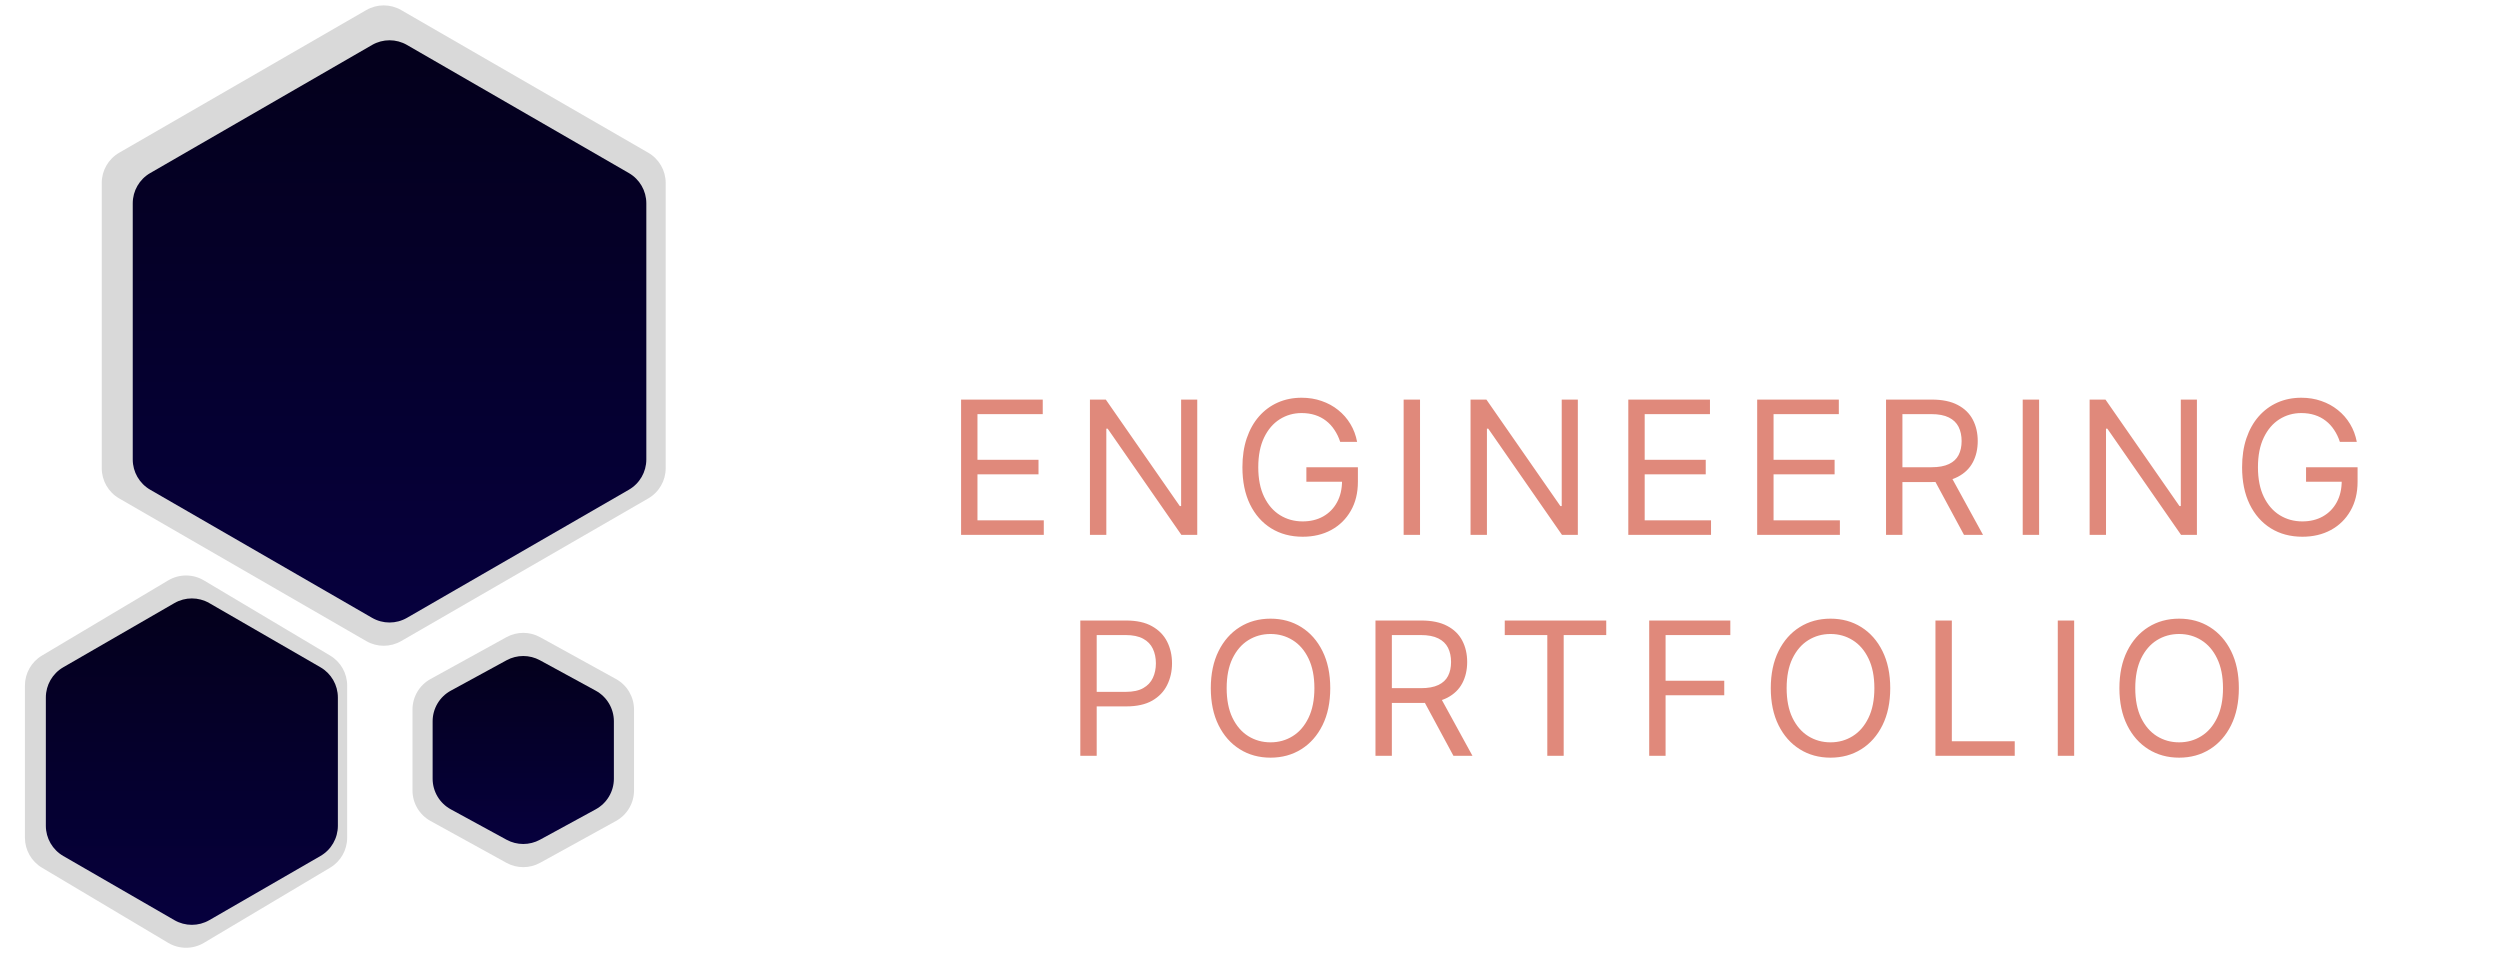
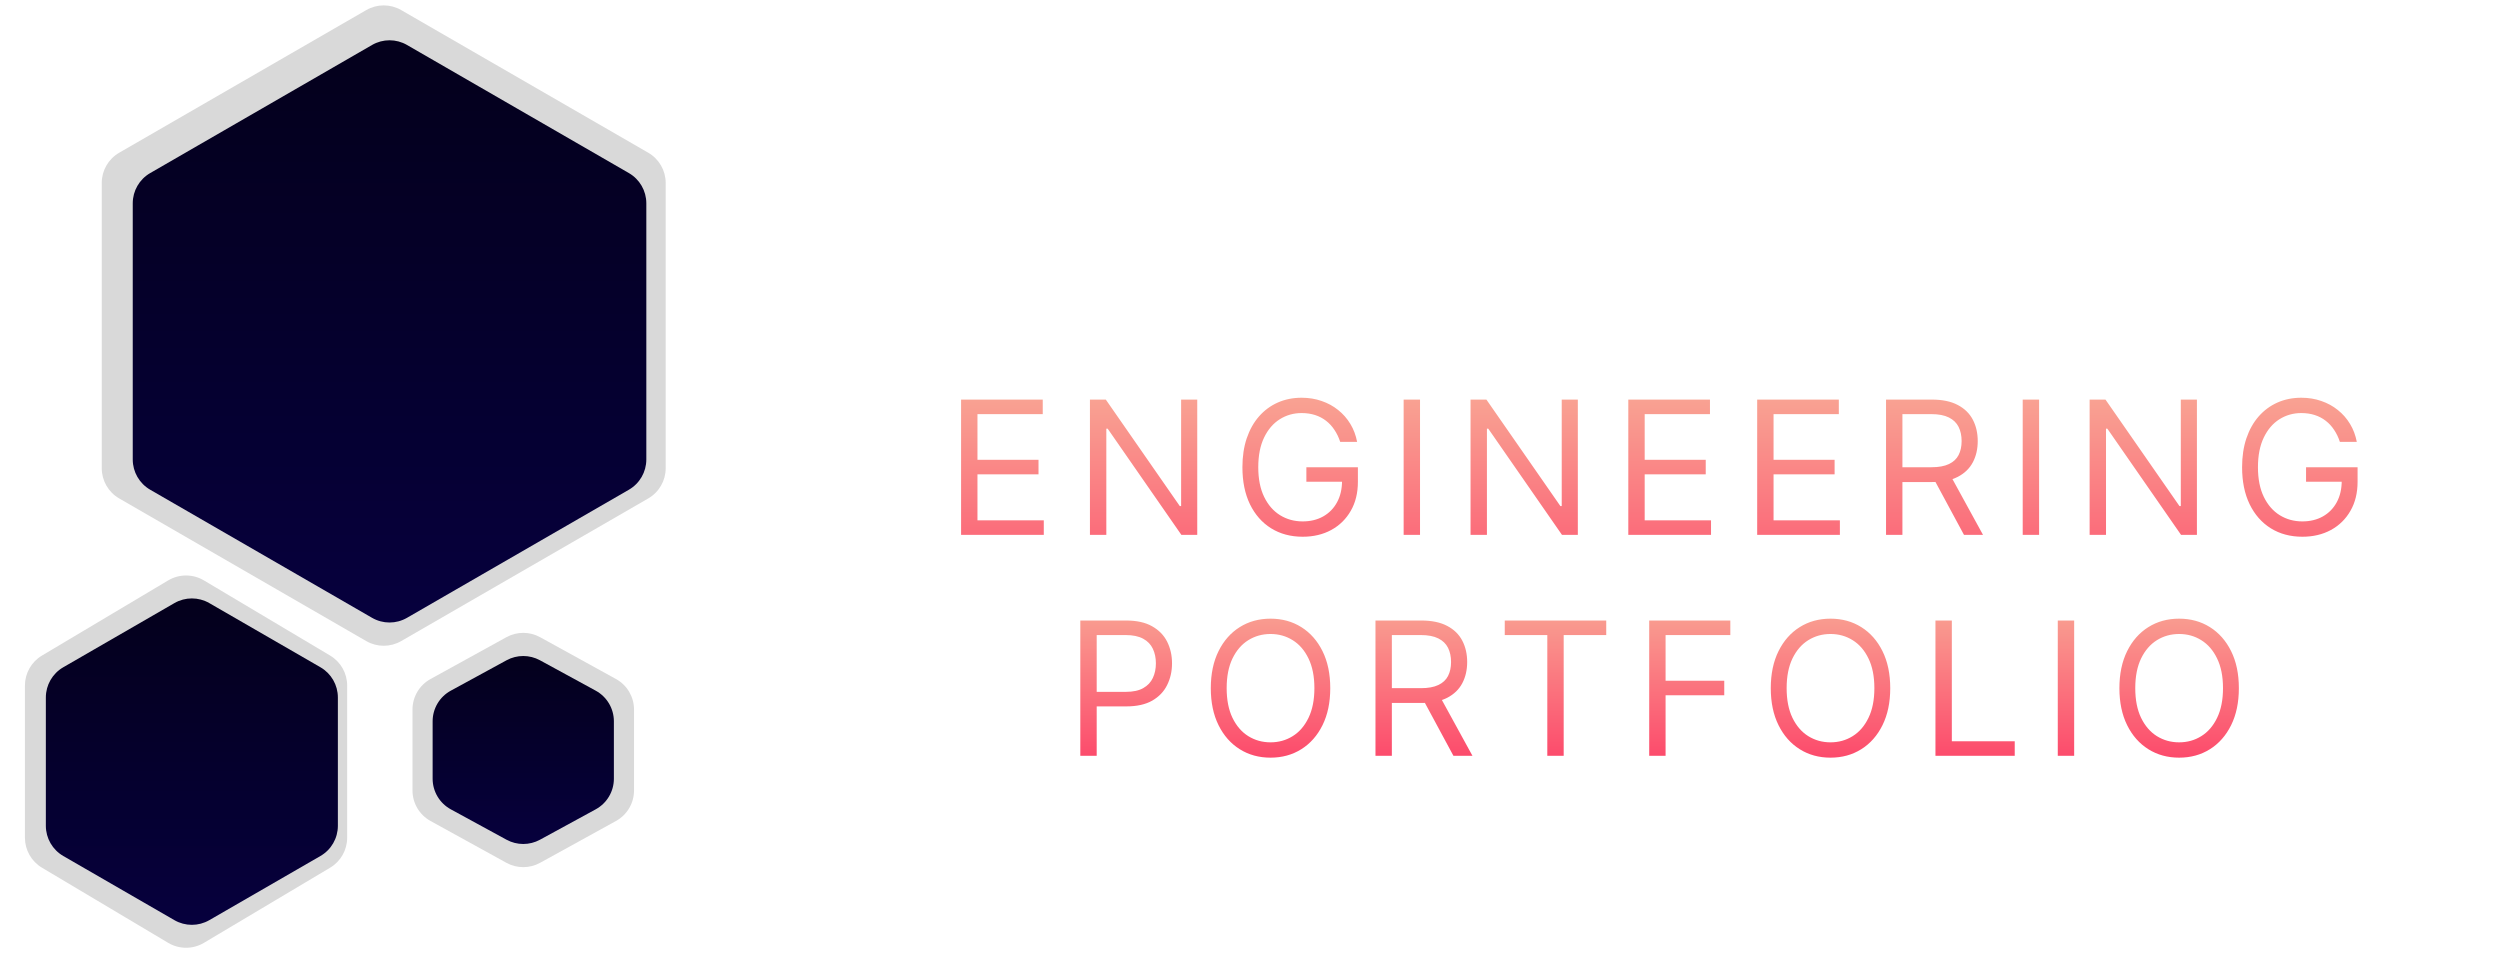
<svg xmlns="http://www.w3.org/2000/svg" width="215" height="82" viewBox="0 0 215 82" fill="none">
  <path d="M31.5 0.866C32.428 0.33 33.572 0.33 34.5 0.866L55.749 13.134C56.677 13.67 57.249 14.66 57.249 15.732V40.268C57.249 41.34 56.677 42.33 55.749 42.866L34.5 55.134C33.572 55.67 32.428 55.67 31.5 55.134L10.251 42.866C9.323 42.33 8.751 41.34 8.751 40.268V15.732C8.751 14.66 9.323 13.67 10.251 13.134L31.5 0.866Z" fill="#D9D9D9" />
  <path d="M32 3.866C32.928 3.33 34.072 3.33 35 3.866L54.084 14.884C55.012 15.42 55.584 16.41 55.584 17.482V39.518C55.584 40.59 55.012 41.58 54.084 42.116L35 53.134C34.072 53.67 32.928 53.67 32 53.134L12.916 42.116C11.988 41.58 11.416 40.59 11.416 39.518V17.482C11.416 16.41 11.988 15.42 12.916 14.884L32 3.866Z" fill="url(#paint0_linear_48_5)" />
  <path d="M14.465 49.914C15.411 49.351 16.589 49.351 17.535 49.914L28.391 56.378C29.3 56.919 29.856 57.898 29.856 58.955V72.045C29.856 73.102 29.3 74.081 28.391 74.622L17.535 81.086C16.589 81.649 15.411 81.649 14.465 81.086L3.609 74.622C2.7 74.081 2.144 73.102 2.144 72.045V58.955C2.144 57.898 2.7 56.919 3.609 56.378L14.465 49.914Z" fill="#D9D9D9" />
  <path d="M15 51.866C15.928 51.33 17.072 51.33 18 51.866L27.557 57.384C28.486 57.92 29.057 58.91 29.057 59.982V71.018C29.057 72.09 28.486 73.08 27.557 73.616L18 79.134C17.072 79.67 15.928 79.67 15 79.134L5.443 73.616C4.514 73.08 3.943 72.09 3.943 71.018V59.982C3.943 58.91 4.514 57.92 5.443 57.384L15 51.866Z" fill="url(#paint1_linear_48_5)" />
  <path d="M43.552 54.798C44.453 54.301 45.547 54.301 46.448 54.798L52.974 58.395C53.932 58.922 54.526 59.929 54.526 61.022V67.978C54.526 69.071 53.932 70.078 52.974 70.605L46.448 74.202C45.547 74.699 44.453 74.699 43.552 74.202L37.026 70.605C36.068 70.078 35.474 69.071 35.474 67.978V61.022C35.474 59.929 36.068 58.922 37.026 58.395L43.552 54.798Z" fill="#D9D9D9" />
  <path d="M43.564 56.783C44.459 56.295 45.541 56.295 46.436 56.783L51.23 59.397C52.194 59.923 52.794 60.933 52.794 62.031V66.969C52.794 68.067 52.194 69.077 51.23 69.603L46.436 72.217C45.541 72.705 44.459 72.705 43.564 72.217L38.77 69.603C37.806 69.077 37.206 68.067 37.206 66.969V62.031C37.206 60.933 37.806 59.923 38.77 59.397L43.564 56.783Z" fill="url(#paint2_linear_48_5)" />
-   <path d="M82.653 46V34.364H89.676V35.614H84.062V39.545H89.312V40.795H84.062V44.75H89.766V46H82.653ZM102.963 34.364V46H101.599L95.258 36.864H95.144V46H93.735V34.364H95.099L101.463 43.523H101.576V34.364H102.963ZM115.257 38C115.132 37.617 114.967 37.275 114.762 36.972C114.562 36.665 114.321 36.403 114.041 36.188C113.764 35.972 113.45 35.807 113.098 35.693C112.745 35.58 112.359 35.523 111.939 35.523C111.249 35.523 110.622 35.701 110.058 36.057C109.494 36.413 109.045 36.938 108.711 37.631C108.378 38.324 108.211 39.174 108.211 40.182C108.211 41.189 108.38 42.04 108.717 42.733C109.054 43.426 109.511 43.951 110.086 44.307C110.662 44.663 111.31 44.841 112.029 44.841C112.696 44.841 113.283 44.699 113.791 44.415C114.302 44.127 114.7 43.722 114.984 43.199C115.272 42.672 115.416 42.053 115.416 41.341L115.848 41.432H112.348V40.182H116.779V41.432C116.779 42.39 116.575 43.224 116.166 43.932C115.761 44.64 115.2 45.189 114.484 45.58C113.772 45.966 112.954 46.159 112.029 46.159C110.999 46.159 110.094 45.917 109.314 45.432C108.537 44.947 107.931 44.258 107.495 43.364C107.064 42.47 106.848 41.409 106.848 40.182C106.848 39.261 106.971 38.434 107.217 37.699C107.467 36.96 107.819 36.331 108.274 35.812C108.728 35.294 109.266 34.896 109.887 34.619C110.509 34.343 111.192 34.205 111.939 34.205C112.552 34.205 113.124 34.297 113.654 34.483C114.189 34.665 114.664 34.924 115.081 35.261C115.501 35.595 115.851 35.994 116.132 36.46C116.412 36.922 116.605 37.436 116.711 38H115.257ZM122.122 34.364V46H120.713V34.364H122.122ZM135.694 34.364V46H134.331L127.99 36.864H127.876V46H126.467V34.364H127.831L134.194 43.523H134.308V34.364H135.694ZM140.034 46V34.364H147.057V35.614H141.443V39.545H146.693V40.795H141.443V44.75H147.148V46H140.034ZM151.117 46V34.364H158.139V35.614H152.526V39.545H157.776V40.795H152.526V44.75H158.23V46H151.117ZM162.199 46V34.364H166.131C167.04 34.364 167.786 34.519 168.37 34.83C168.953 35.136 169.385 35.559 169.665 36.097C169.945 36.635 170.085 37.246 170.085 37.932C170.085 38.617 169.945 39.225 169.665 39.756C169.385 40.286 168.955 40.703 168.375 41.006C167.796 41.305 167.055 41.455 166.154 41.455H162.972V40.182H166.108C166.729 40.182 167.229 40.091 167.608 39.909C167.991 39.727 168.267 39.47 168.438 39.136C168.612 38.799 168.699 38.398 168.699 37.932C168.699 37.466 168.612 37.059 168.438 36.71C168.263 36.362 167.985 36.093 167.603 35.903C167.22 35.71 166.714 35.614 166.085 35.614H163.608V46H162.199ZM167.676 40.773L170.54 46H168.904L166.085 40.773H167.676ZM175.363 34.364V46H173.953V34.364H175.363ZM188.935 34.364V46H187.571L181.231 36.864H181.117V46H179.708V34.364H181.071L187.435 43.523H187.549V34.364H188.935ZM201.229 38C201.104 37.617 200.939 37.275 200.735 36.972C200.534 36.665 200.294 36.403 200.013 36.188C199.737 35.972 199.422 35.807 199.07 35.693C198.718 35.58 198.332 35.523 197.911 35.523C197.222 35.523 196.595 35.701 196.03 36.057C195.466 36.413 195.017 36.938 194.684 37.631C194.35 38.324 194.184 39.174 194.184 40.182C194.184 41.189 194.352 42.04 194.689 42.733C195.027 43.426 195.483 43.951 196.059 44.307C196.635 44.663 197.282 44.841 198.002 44.841C198.669 44.841 199.256 44.699 199.763 44.415C200.275 44.127 200.672 43.722 200.957 43.199C201.244 42.672 201.388 42.053 201.388 41.341L201.82 41.432H198.32V40.182H202.752V41.432C202.752 42.39 202.547 43.224 202.138 43.932C201.733 44.64 201.172 45.189 200.457 45.58C199.744 45.966 198.926 46.159 198.002 46.159C196.972 46.159 196.066 45.917 195.286 45.432C194.51 44.947 193.904 44.258 193.468 43.364C193.036 42.47 192.82 41.409 192.82 40.182C192.82 39.261 192.943 38.434 193.189 37.699C193.439 36.96 193.792 36.331 194.246 35.812C194.701 35.294 195.239 34.896 195.86 34.619C196.481 34.343 197.165 34.205 197.911 34.205C198.525 34.205 199.097 34.297 199.627 34.483C200.161 34.665 200.636 34.924 201.053 35.261C201.474 35.595 201.824 35.994 202.104 36.46C202.385 36.922 202.578 37.436 202.684 38H201.229ZM92.907 65V53.364H96.839C97.752 53.364 98.498 53.528 99.078 53.858C99.661 54.184 100.093 54.625 100.373 55.182C100.653 55.739 100.794 56.36 100.794 57.045C100.794 57.731 100.653 58.354 100.373 58.915C100.097 59.475 99.669 59.922 99.089 60.256C98.51 60.585 97.767 60.75 96.862 60.75H94.044V59.5H96.816C97.441 59.5 97.943 59.392 98.322 59.176C98.701 58.96 98.975 58.669 99.146 58.301C99.32 57.93 99.407 57.511 99.407 57.045C99.407 56.58 99.32 56.163 99.146 55.795C98.975 55.428 98.699 55.14 98.316 54.932C97.934 54.72 97.426 54.614 96.794 54.614H94.316V65H92.907ZM114.402 59.182C114.402 60.409 114.18 61.47 113.737 62.364C113.294 63.258 112.686 63.947 111.913 64.432C111.14 64.917 110.258 65.159 109.265 65.159C108.273 65.159 107.39 64.917 106.618 64.432C105.845 63.947 105.237 63.258 104.794 62.364C104.351 61.47 104.129 60.409 104.129 59.182C104.129 57.955 104.351 56.894 104.794 56C105.237 55.106 105.845 54.417 106.618 53.932C107.39 53.447 108.273 53.205 109.265 53.205C110.258 53.205 111.14 53.447 111.913 53.932C112.686 54.417 113.294 55.106 113.737 56C114.18 56.894 114.402 57.955 114.402 59.182ZM113.038 59.182C113.038 58.174 112.869 57.324 112.532 56.631C112.199 55.938 111.746 55.413 111.174 55.057C110.606 54.701 109.97 54.523 109.265 54.523C108.561 54.523 107.922 54.701 107.351 55.057C106.782 55.413 106.33 55.938 105.993 56.631C105.659 57.324 105.493 58.174 105.493 59.182C105.493 60.189 105.659 61.04 105.993 61.733C106.33 62.426 106.782 62.951 107.351 63.307C107.922 63.663 108.561 63.841 109.265 63.841C109.97 63.841 110.606 63.663 111.174 63.307C111.746 62.951 112.199 62.426 112.532 61.733C112.869 61.04 113.038 60.189 113.038 59.182ZM118.291 65V53.364H122.223C123.132 53.364 123.878 53.519 124.461 53.83C125.045 54.136 125.477 54.559 125.757 55.097C126.037 55.635 126.177 56.246 126.177 56.932C126.177 57.617 126.037 58.225 125.757 58.756C125.477 59.286 125.047 59.703 124.467 60.006C123.888 60.305 123.147 60.455 122.246 60.455H119.064V59.182H122.2C122.821 59.182 123.321 59.091 123.7 58.909C124.083 58.727 124.359 58.47 124.53 58.136C124.704 57.799 124.791 57.398 124.791 56.932C124.791 56.466 124.704 56.059 124.53 55.71C124.355 55.362 124.077 55.093 123.694 54.903C123.312 54.71 122.806 54.614 122.177 54.614H119.7V65H118.291ZM123.768 59.773L126.632 65H124.996L122.177 59.773H123.768ZM129.409 54.614V53.364H138.136V54.614H134.477V65H133.068V54.614H129.409ZM141.831 65V53.364H148.808V54.614H143.24V58.545H148.286V59.795H143.24V65H141.831ZM162.56 59.182C162.56 60.409 162.338 61.47 161.895 62.364C161.452 63.258 160.844 63.947 160.071 64.432C159.298 64.917 158.416 65.159 157.423 65.159C156.431 65.159 155.548 64.917 154.776 64.432C154.003 63.947 153.395 63.258 152.952 62.364C152.509 61.47 152.287 60.409 152.287 59.182C152.287 57.955 152.509 56.894 152.952 56C153.395 55.106 154.003 54.417 154.776 53.932C155.548 53.447 156.431 53.205 157.423 53.205C158.416 53.205 159.298 53.447 160.071 53.932C160.844 54.417 161.452 55.106 161.895 56C162.338 56.894 162.56 57.955 162.56 59.182ZM161.196 59.182C161.196 58.174 161.028 57.324 160.69 56.631C160.357 55.938 159.904 55.413 159.332 55.057C158.764 54.701 158.128 54.523 157.423 54.523C156.719 54.523 156.081 54.701 155.509 55.057C154.94 55.413 154.488 55.938 154.151 56.631C153.817 57.324 153.651 58.174 153.651 59.182C153.651 60.189 153.817 61.04 154.151 61.733C154.488 62.426 154.94 62.951 155.509 63.307C156.081 63.663 156.719 63.841 157.423 63.841C158.128 63.841 158.764 63.663 159.332 63.307C159.904 62.951 160.357 62.426 160.69 61.733C161.028 61.04 161.196 60.189 161.196 59.182ZM166.449 65V53.364H167.858V63.75H173.267V65H166.449ZM178.378 53.364V65H176.969V53.364H178.378ZM192.542 59.182C192.542 60.409 192.32 61.47 191.877 62.364C191.434 63.258 190.826 63.947 190.053 64.432C189.28 64.917 188.398 65.159 187.405 65.159C186.413 65.159 185.53 64.917 184.758 64.432C183.985 63.947 183.377 63.258 182.934 62.364C182.491 61.47 182.269 60.409 182.269 59.182C182.269 57.955 182.491 56.894 182.934 56C183.377 55.106 183.985 54.417 184.758 53.932C185.53 53.447 186.413 53.205 187.405 53.205C188.398 53.205 189.28 53.447 190.053 53.932C190.826 54.417 191.434 55.106 191.877 56C192.32 56.894 192.542 57.955 192.542 59.182ZM191.178 59.182C191.178 58.174 191.009 57.324 190.672 56.631C190.339 55.938 189.886 55.413 189.314 55.057C188.746 54.701 188.11 54.523 187.405 54.523C186.701 54.523 186.062 54.701 185.491 55.057C184.922 55.413 184.47 55.938 184.133 56.631C183.799 57.324 183.633 58.174 183.633 59.182C183.633 60.189 183.799 61.04 184.133 61.733C184.47 62.426 184.922 62.951 185.491 63.307C186.062 63.663 186.701 63.841 187.405 63.841C188.11 63.841 188.746 63.663 189.314 63.307C189.886 62.951 190.339 62.426 190.672 61.733C191.009 61.04 191.178 60.189 191.178 59.182Z" fill="#E0897B" />
+   <path d="M82.653 46V34.364H89.676V35.614H84.062V39.545H89.312V40.795H84.062V44.75H89.766V46H82.653ZM102.963 34.364V46H101.599L95.258 36.864H95.144V46H93.735V34.364H95.099L101.463 43.523H101.576V34.364H102.963ZM115.257 38C115.132 37.617 114.967 37.275 114.762 36.972C114.562 36.665 114.321 36.403 114.041 36.188C113.764 35.972 113.45 35.807 113.098 35.693C112.745 35.58 112.359 35.523 111.939 35.523C111.249 35.523 110.622 35.701 110.058 36.057C109.494 36.413 109.045 36.938 108.711 37.631C108.378 38.324 108.211 39.174 108.211 40.182C108.211 41.189 108.38 42.04 108.717 42.733C109.054 43.426 109.511 43.951 110.086 44.307C110.662 44.663 111.31 44.841 112.029 44.841C112.696 44.841 113.283 44.699 113.791 44.415C114.302 44.127 114.7 43.722 114.984 43.199C115.272 42.672 115.416 42.053 115.416 41.341L115.848 41.432H112.348V40.182H116.779V41.432C116.779 42.39 116.575 43.224 116.166 43.932C115.761 44.64 115.2 45.189 114.484 45.58C113.772 45.966 112.954 46.159 112.029 46.159C110.999 46.159 110.094 45.917 109.314 45.432C108.537 44.947 107.931 44.258 107.495 43.364C107.064 42.47 106.848 41.409 106.848 40.182C106.848 39.261 106.971 38.434 107.217 37.699C107.467 36.96 107.819 36.331 108.274 35.812C108.728 35.294 109.266 34.896 109.887 34.619C110.509 34.343 111.192 34.205 111.939 34.205C112.552 34.205 113.124 34.297 113.654 34.483C114.189 34.665 114.664 34.924 115.081 35.261C115.501 35.595 115.851 35.994 116.132 36.46C116.412 36.922 116.605 37.436 116.711 38H115.257ZM122.122 34.364V46H120.713V34.364H122.122ZM135.694 34.364V46H134.331L127.99 36.864H127.876V46H126.467V34.364H127.831L134.194 43.523H134.308V34.364H135.694ZM140.034 46V34.364H147.057V35.614H141.443V39.545H146.693V40.795H141.443V44.75H147.148V46H140.034ZM151.117 46V34.364H158.139V35.614H152.526V39.545H157.776V40.795H152.526V44.75H158.23V46H151.117ZM162.199 46V34.364H166.131C167.04 34.364 167.786 34.519 168.37 34.83C168.953 35.136 169.385 35.559 169.665 36.097C169.945 36.635 170.085 37.246 170.085 37.932C170.085 38.617 169.945 39.225 169.665 39.756C169.385 40.286 168.955 40.703 168.375 41.006C167.796 41.305 167.055 41.455 166.154 41.455H162.972V40.182H166.108C166.729 40.182 167.229 40.091 167.608 39.909C167.991 39.727 168.267 39.47 168.438 39.136C168.612 38.799 168.699 38.398 168.699 37.932C168.699 37.466 168.612 37.059 168.438 36.71C168.263 36.362 167.985 36.093 167.603 35.903C167.22 35.71 166.714 35.614 166.085 35.614H163.608V46H162.199ZM167.676 40.773L170.54 46H168.904L166.085 40.773H167.676ZM175.363 34.364V46H173.953V34.364H175.363ZM188.935 34.364V46H187.571L181.231 36.864H181.117V46H179.708V34.364H181.071L187.435 43.523H187.549V34.364H188.935ZM201.229 38C201.104 37.617 200.939 37.275 200.735 36.972C200.534 36.665 200.294 36.403 200.013 36.188C199.737 35.972 199.422 35.807 199.07 35.693C198.718 35.58 198.332 35.523 197.911 35.523C197.222 35.523 196.595 35.701 196.03 36.057C195.466 36.413 195.017 36.938 194.684 37.631C194.35 38.324 194.184 39.174 194.184 40.182C194.184 41.189 194.352 42.04 194.689 42.733C195.027 43.426 195.483 43.951 196.059 44.307C196.635 44.663 197.282 44.841 198.002 44.841C198.669 44.841 199.256 44.699 199.763 44.415C200.275 44.127 200.672 43.722 200.957 43.199C201.244 42.672 201.388 42.053 201.388 41.341L201.82 41.432H198.32V40.182H202.752V41.432C202.752 42.39 202.547 43.224 202.138 43.932C201.733 44.64 201.172 45.189 200.457 45.58C199.744 45.966 198.926 46.159 198.002 46.159C196.972 46.159 196.066 45.917 195.286 45.432C194.51 44.947 193.904 44.258 193.468 43.364C193.036 42.47 192.82 41.409 192.82 40.182C192.82 39.261 192.943 38.434 193.189 37.699C193.439 36.96 193.792 36.331 194.246 35.812C194.701 35.294 195.239 34.896 195.86 34.619C196.481 34.343 197.165 34.205 197.911 34.205C198.525 34.205 199.097 34.297 199.627 34.483C200.161 34.665 200.636 34.924 201.053 35.261C201.474 35.595 201.824 35.994 202.104 36.46C202.385 36.922 202.578 37.436 202.684 38H201.229Z" fill="url(#paint3_linear_48_5)" />
+   <path d="M92.907 65V53.364H96.839C97.752 53.364 98.498 53.528 99.078 53.858C99.661 54.184 100.093 54.625 100.373 55.182C100.653 55.739 100.794 56.36 100.794 57.045C100.794 57.731 100.653 58.354 100.373 58.915C100.097 59.475 99.669 59.922 99.089 60.256C98.51 60.585 97.767 60.75 96.862 60.75H94.044V59.5H96.816C97.441 59.5 97.943 59.392 98.322 59.176C98.701 58.96 98.975 58.669 99.146 58.301C99.32 57.93 99.407 57.511 99.407 57.045C99.407 56.58 99.32 56.163 99.146 55.795C98.975 55.428 98.699 55.14 98.316 54.932C97.934 54.72 97.426 54.614 96.794 54.614H94.316V65H92.907ZM114.402 59.182C114.402 60.409 114.18 61.47 113.737 62.364C113.294 63.258 112.686 63.947 111.913 64.432C111.14 64.917 110.258 65.159 109.265 65.159C108.273 65.159 107.39 64.917 106.618 64.432C105.845 63.947 105.237 63.258 104.794 62.364C104.351 61.47 104.129 60.409 104.129 59.182C104.129 57.955 104.351 56.894 104.794 56C105.237 55.106 105.845 54.417 106.618 53.932C107.39 53.447 108.273 53.205 109.265 53.205C110.258 53.205 111.14 53.447 111.913 53.932C112.686 54.417 113.294 55.106 113.737 56C114.18 56.894 114.402 57.955 114.402 59.182ZM113.038 59.182C113.038 58.174 112.869 57.324 112.532 56.631C112.199 55.938 111.746 55.413 111.174 55.057C110.606 54.701 109.97 54.523 109.265 54.523C108.561 54.523 107.922 54.701 107.351 55.057C106.782 55.413 106.33 55.938 105.993 56.631C105.659 57.324 105.493 58.174 105.493 59.182C105.493 60.189 105.659 61.04 105.993 61.733C106.33 62.426 106.782 62.951 107.351 63.307C107.922 63.663 108.561 63.841 109.265 63.841C109.97 63.841 110.606 63.663 111.174 63.307C111.746 62.951 112.199 62.426 112.532 61.733C112.869 61.04 113.038 60.189 113.038 59.182ZM118.291 65V53.364H122.223C123.132 53.364 123.878 53.519 124.461 53.83C125.045 54.136 125.477 54.559 125.757 55.097C126.037 55.635 126.177 56.246 126.177 56.932C126.177 57.617 126.037 58.225 125.757 58.756C125.477 59.286 125.047 59.703 124.467 60.006C123.888 60.305 123.147 60.455 122.246 60.455H119.064V59.182H122.2C122.821 59.182 123.321 59.091 123.7 58.909C124.083 58.727 124.359 58.47 124.53 58.136C124.704 57.799 124.791 57.398 124.791 56.932C124.791 56.466 124.704 56.059 124.53 55.71C124.355 55.362 124.077 55.093 123.694 54.903C123.312 54.71 122.806 54.614 122.177 54.614H119.7V65H118.291ZM123.768 59.773L126.632 65H124.996L122.177 59.773H123.768ZM129.409 54.614V53.364H138.136V54.614H134.477V65H133.068V54.614H129.409ZM141.831 65V53.364H148.808V54.614H143.24V58.545H148.286V59.795H143.24V65H141.831ZM162.56 59.182C162.56 60.409 162.338 61.47 161.895 62.364C161.452 63.258 160.844 63.947 160.071 64.432C159.298 64.917 158.416 65.159 157.423 65.159C156.431 65.159 155.548 64.917 154.776 64.432C154.003 63.947 153.395 63.258 152.952 62.364C152.509 61.47 152.287 60.409 152.287 59.182C152.287 57.955 152.509 56.894 152.952 56C153.395 55.106 154.003 54.417 154.776 53.932C155.548 53.447 156.431 53.205 157.423 53.205C158.416 53.205 159.298 53.447 160.071 53.932C160.844 54.417 161.452 55.106 161.895 56C162.338 56.894 162.56 57.955 162.56 59.182ZM161.196 59.182C161.196 58.174 161.028 57.324 160.69 56.631C160.357 55.938 159.904 55.413 159.332 55.057C158.764 54.701 158.128 54.523 157.423 54.523C156.719 54.523 156.081 54.701 155.509 55.057C154.94 55.413 154.488 55.938 154.151 56.631C153.817 57.324 153.651 58.174 153.651 59.182C153.651 60.189 153.817 61.04 154.151 61.733C154.488 62.426 154.94 62.951 155.509 63.307C156.081 63.663 156.719 63.841 157.423 63.841C158.128 63.841 158.764 63.663 159.332 63.307C159.904 62.951 160.357 62.426 160.69 61.733C161.028 61.04 161.196 60.189 161.196 59.182ZM166.449 65V53.364H167.858V63.75H173.267V65H166.449ZM178.378 53.364V65H176.969V53.364H178.378ZM192.542 59.182C192.542 60.409 192.32 61.47 191.877 62.364C191.434 63.258 190.826 63.947 190.053 64.432C189.28 64.917 188.398 65.159 187.405 65.159C186.413 65.159 185.53 64.917 184.758 64.432C183.985 63.947 183.377 63.258 182.934 62.364C182.491 61.47 182.269 60.409 182.269 59.182C182.269 57.955 182.491 56.894 182.934 56C183.377 55.106 183.985 54.417 184.758 53.932C185.53 53.447 186.413 53.205 187.405 53.205C188.398 53.205 189.28 53.447 190.053 53.932C190.826 54.417 191.434 55.106 191.877 56C192.32 56.894 192.542 57.955 192.542 59.182ZM191.178 59.182C191.178 58.174 191.009 57.324 190.672 56.631C190.339 55.938 189.886 55.413 189.314 55.057C188.746 54.701 188.11 54.523 187.405 54.523C186.701 54.523 186.062 54.701 185.491 55.057C184.922 55.413 184.47 55.938 184.133 56.631C183.799 57.324 183.633 58.174 183.633 59.182C183.633 60.189 183.799 61.04 184.133 61.733C184.47 62.426 184.922 62.951 185.491 63.307C186.062 63.663 186.701 63.841 187.405 63.841C188.11 63.841 188.746 63.663 189.314 63.307C189.886 62.951 190.339 62.426 190.672 61.733C191.009 61.04 191.178 60.189 191.178 59.182Z" fill="url(#paint4_linear_48_5)" />
  <defs>
    <linearGradient id="paint0_linear_48_5" x1="33.5" y1="3" x2="33.5" y2="54" gradientUnits="userSpaceOnUse">
      <stop stop-color="#04001B" />
      <stop offset="1" stop-color="#06003E" />
    </linearGradient>
    <linearGradient id="paint1_linear_48_5" x1="16.5" y1="51" x2="16.5" y2="80" gradientUnits="userSpaceOnUse">
      <stop stop-color="#04001B" />
      <stop offset="1" stop-color="#06003E" />
    </linearGradient>
    <linearGradient id="paint2_linear_48_5" x1="45" y1="56" x2="45" y2="73" gradientUnits="userSpaceOnUse">
      <stop stop-color="#04001B" />
      <stop offset="1" stop-color="#06003E" />
    </linearGradient>
+     <linearGradient id="paint3_linear_48_5" x1="142.5" y1="31" x2="142.5" y2="68" gradientUnits="userSpaceOnUse">
+       <stop stop-color="#F8B199" />
+       <stop offset="1" stop-color="#FF084E" />
+     </linearGradient>
+     <linearGradient id="paint4_linear_48_5" x1="142.5" y1="50" x2="142.5" y2="75" gradientUnits="userSpaceOnUse">
+       <stop stop-color="#F8B199" />
+       <stop offset="1" stop-color="#FF084E" />
+     </linearGradient>
  </defs>
</svg>
